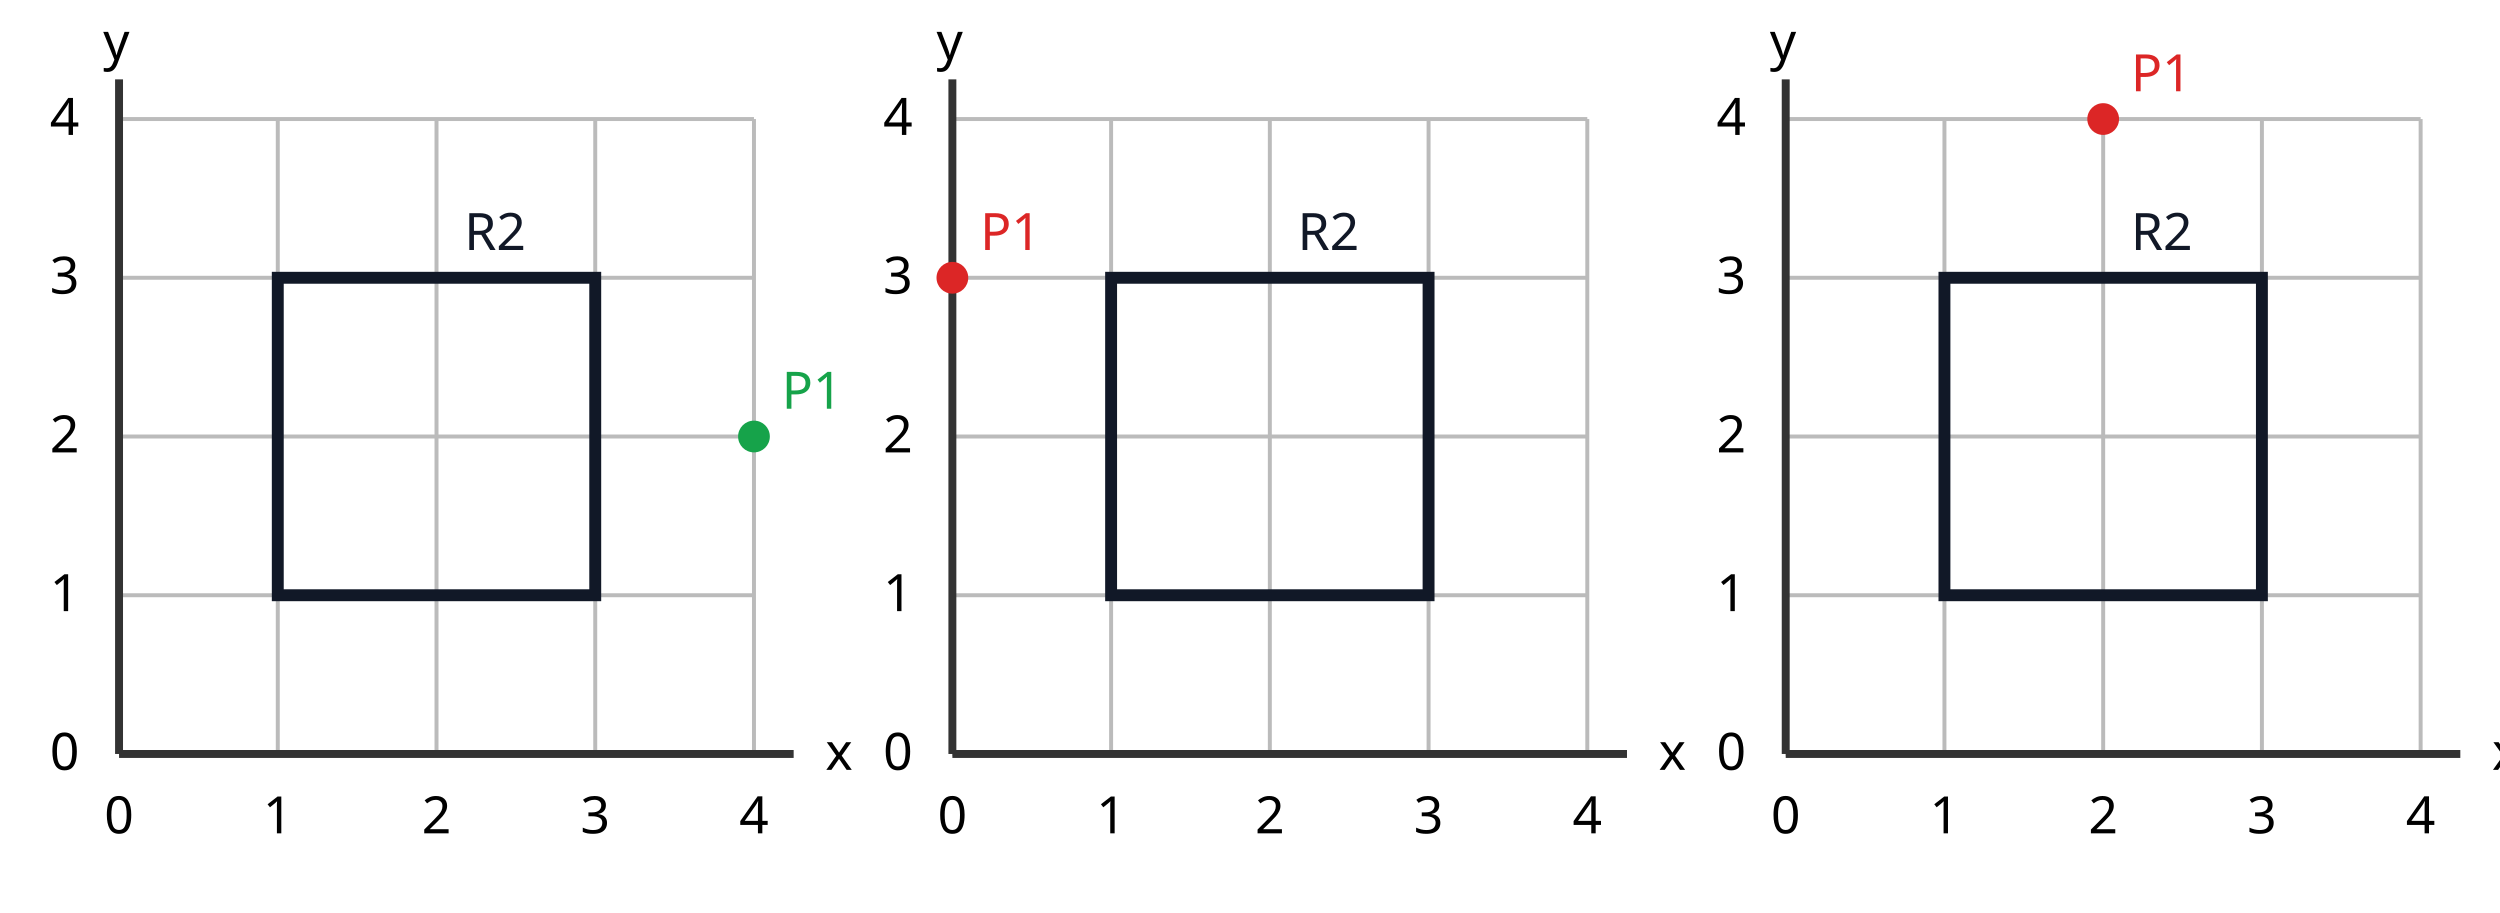
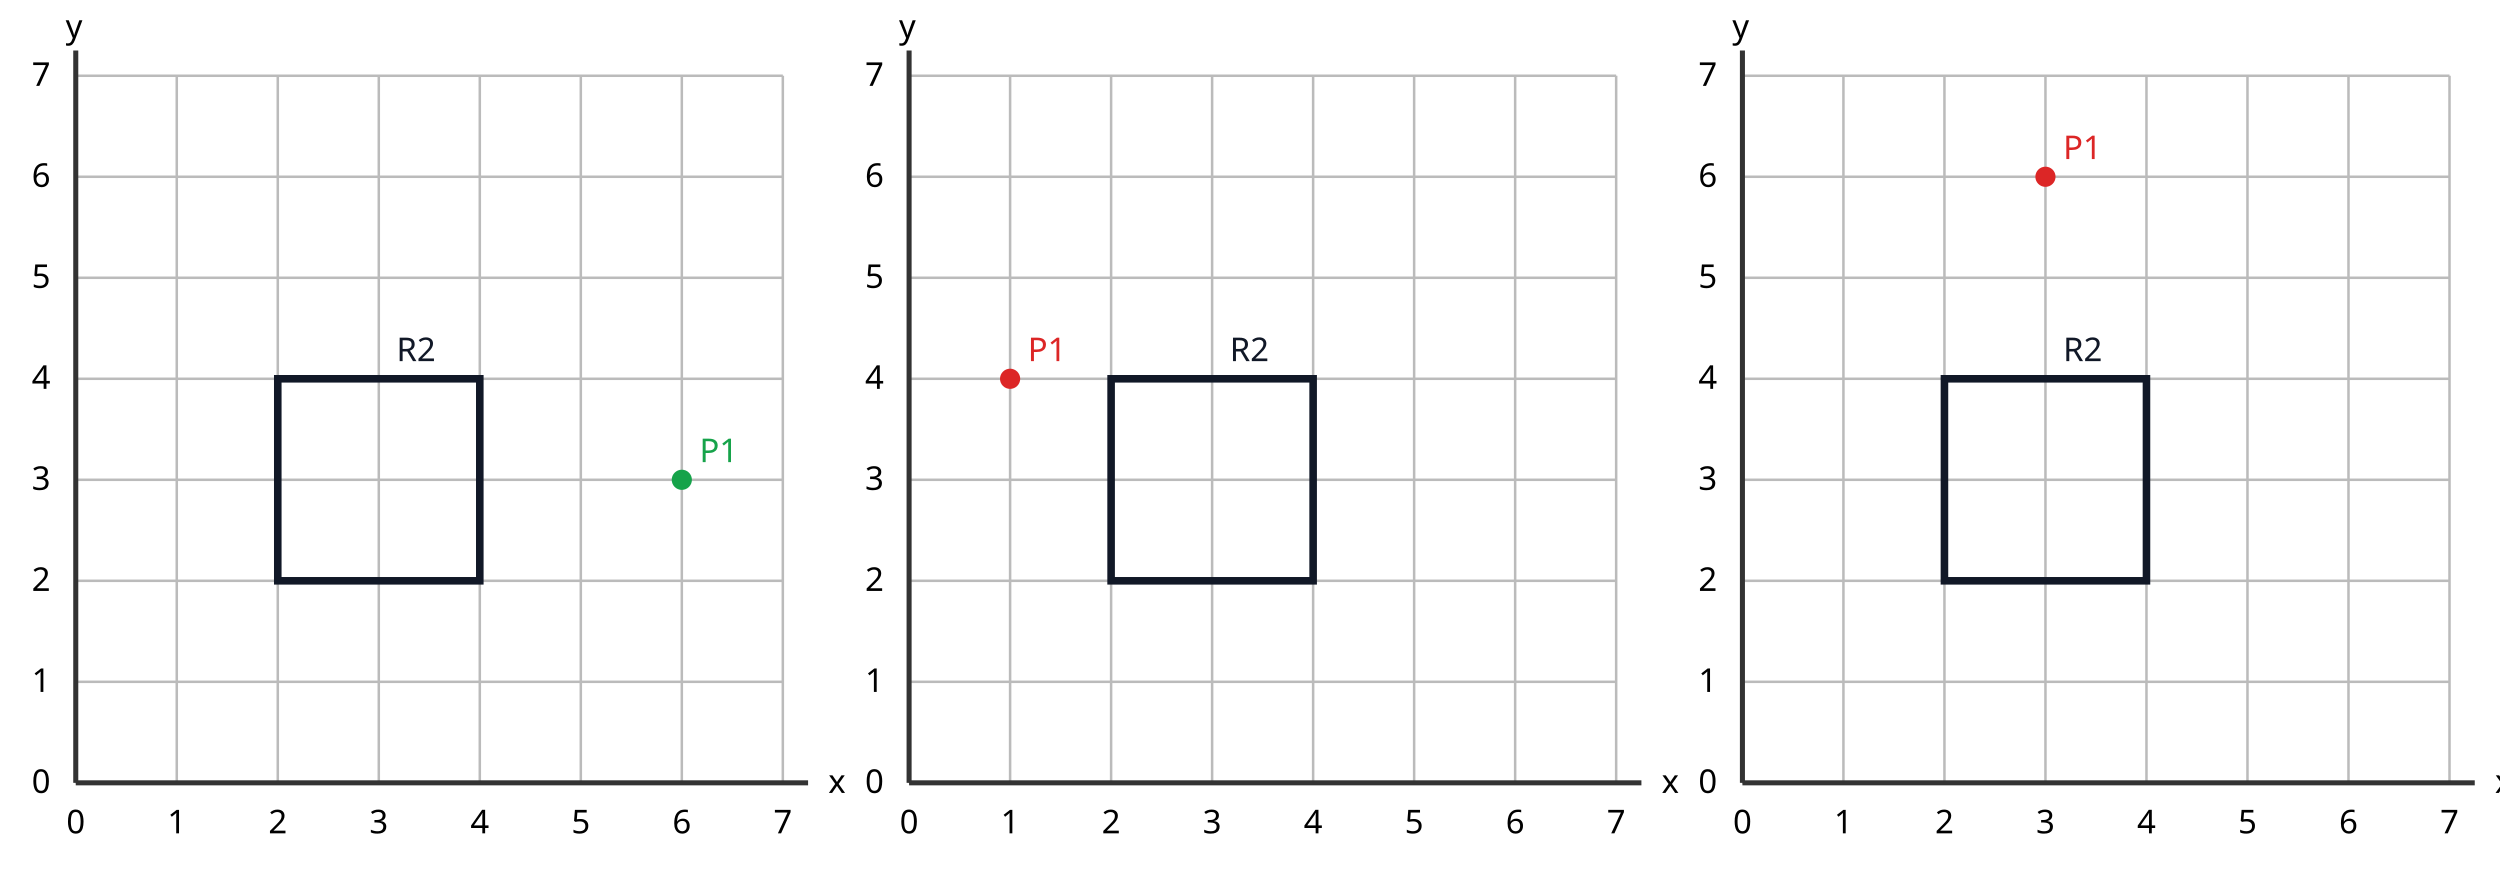
- <svg xmlns="http://www.w3.org/2000/svg" width="630" height="230" viewBox="0 0 630 230">
+ <svg xmlns="http://www.w3.org/2000/svg" width="990" height="350" viewBox="0 0 990 350">
  <style>text{font:13px sans-serif}.grid{stroke:#bbb;stroke-width:1}.axis{stroke:#333;stroke-width:2}.shape{fill:none;stroke-width:3}.endpoint{stroke:none}</style>
-   <line class="grid" x1="30" y1="30" x2="30" y2="190" />
-   <line class="grid" x1="30" y1="190" x2="190" y2="190" />
-   <text x="30" y="210" text-anchor="middle">0</text>
-   <text x="20" y="194" text-anchor="end">0</text>
-   <line class="grid" x1="70" y1="30" x2="70" y2="190" />
-   <line class="grid" x1="30" y1="150" x2="190" y2="150" />
-   <text x="70" y="210" text-anchor="middle">1</text>
-   <text x="20" y="154" text-anchor="end">1</text>
-   <line class="grid" x1="110" y1="30" x2="110" y2="190" />
-   <line class="grid" x1="30" y1="110" x2="190" y2="110" />
-   <text x="110" y="210" text-anchor="middle">2</text>
-   <text x="20" y="114" text-anchor="end">2</text>
-   <line class="grid" x1="150" y1="30" x2="150" y2="190" />
-   <line class="grid" x1="30" y1="70" x2="190" y2="70" />
-   <text x="150" y="210" text-anchor="middle">3</text>
-   <text x="20" y="74" text-anchor="end">3</text>
-   <line class="grid" x1="190" y1="30" x2="190" y2="190" />
-   <line class="grid" x1="30" y1="30" x2="190" y2="30" />
-   <text x="190" y="210" text-anchor="middle">4</text>
-   <text x="20" y="34" text-anchor="end">4</text>
-   <line class="axis" x1="30" y1="190" x2="200" y2="190" />
-   <line class="axis" x1="30" y1="190" x2="30" y2="20" />
-   <text x="208" y="194">x</text>
+   <line class="grid" x1="30" y1="30" x2="30" y2="310" />
+   <line class="grid" x1="30" y1="310" x2="310" y2="310" />
+   <text x="30" y="330" text-anchor="middle">0</text>
+   <text x="20" y="314" text-anchor="end">0</text>
+   <line class="grid" x1="70" y1="30" x2="70" y2="310" />
+   <line class="grid" x1="30" y1="270" x2="310" y2="270" />
+   <text x="70" y="330" text-anchor="middle">1</text>
+   <text x="20" y="274" text-anchor="end">1</text>
+   <line class="grid" x1="110" y1="30" x2="110" y2="310" />
+   <line class="grid" x1="30" y1="230" x2="310" y2="230" />
+   <text x="110" y="330" text-anchor="middle">2</text>
+   <text x="20" y="234" text-anchor="end">2</text>
+   <line class="grid" x1="150" y1="30" x2="150" y2="310" />
+   <line class="grid" x1="30" y1="190" x2="310" y2="190" />
+   <text x="150" y="330" text-anchor="middle">3</text>
+   <text x="20" y="194" text-anchor="end">3</text>
+   <line class="grid" x1="190" y1="30" x2="190" y2="310" />
+   <line class="grid" x1="30" y1="150" x2="310" y2="150" />
+   <text x="190" y="330" text-anchor="middle">4</text>
+   <text x="20" y="154" text-anchor="end">4</text>
+   <line class="grid" x1="230" y1="30" x2="230" y2="310" />
+   <line class="grid" x1="30" y1="110" x2="310" y2="110" />
+   <text x="230" y="330" text-anchor="middle">5</text>
+   <text x="20" y="114" text-anchor="end">5</text>
+   <line class="grid" x1="270" y1="30" x2="270" y2="310" />
+   <line class="grid" x1="30" y1="70" x2="310" y2="70" />
+   <text x="270" y="330" text-anchor="middle">6</text>
+   <text x="20" y="74" text-anchor="end">6</text>
+   <line class="grid" x1="310" y1="30" x2="310" y2="310" />
+   <line class="grid" x1="30" y1="30" x2="310" y2="30" />
+   <text x="310" y="330" text-anchor="middle">7</text>
+   <text x="20" y="34" text-anchor="end">7</text>
+   <line class="axis" x1="30" y1="310" x2="320" y2="310" />
+   <line class="axis" x1="30" y1="310" x2="30" y2="20" />
+   <text x="328" y="314">x</text>
  <text x="26" y="15">y</text>
-   <rect class="shape" x="70" y="70" width="80" height="80" stroke="#111827" />
-   <text x="117.0" y="63" fill="#111827">R2</text>
-   <circle cx="190" cy="110" r="4" fill="#16a34a" />
-   <text x="197" y="103" fill="#16a34a">P1</text>
-   <line class="grid" x1="240" y1="30" x2="240" y2="190" />
-   <line class="grid" x1="240" y1="190" x2="400" y2="190" />
-   <text x="240" y="210" text-anchor="middle">0</text>
-   <text x="230" y="194" text-anchor="end">0</text>
-   <line class="grid" x1="280" y1="30" x2="280" y2="190" />
-   <line class="grid" x1="240" y1="150" x2="400" y2="150" />
-   <text x="280" y="210" text-anchor="middle">1</text>
-   <text x="230" y="154" text-anchor="end">1</text>
-   <line class="grid" x1="320" y1="30" x2="320" y2="190" />
-   <line class="grid" x1="240" y1="110" x2="400" y2="110" />
-   <text x="320" y="210" text-anchor="middle">2</text>
-   <text x="230" y="114" text-anchor="end">2</text>
-   <line class="grid" x1="360" y1="30" x2="360" y2="190" />
-   <line class="grid" x1="240" y1="70" x2="400" y2="70" />
-   <text x="360" y="210" text-anchor="middle">3</text>
-   <text x="230" y="74" text-anchor="end">3</text>
-   <line class="grid" x1="400" y1="30" x2="400" y2="190" />
-   <line class="grid" x1="240" y1="30" x2="400" y2="30" />
-   <text x="400" y="210" text-anchor="middle">4</text>
-   <text x="230" y="34" text-anchor="end">4</text>
-   <line class="axis" x1="240" y1="190" x2="410" y2="190" />
-   <line class="axis" x1="240" y1="190" x2="240" y2="20" />
-   <text x="418" y="194">x</text>
-   <text x="236" y="15">y</text>
-   <rect class="shape" x="280" y="70" width="80" height="80" stroke="#111827" />
-   <text x="327.0" y="63" fill="#111827">R2</text>
-   <circle cx="240" cy="70" r="4" fill="#dc2626" />
-   <text x="247" y="63" fill="#dc2626">P1</text>
-   <line class="grid" x1="450" y1="30" x2="450" y2="190" />
-   <line class="grid" x1="450" y1="190" x2="610" y2="190" />
-   <text x="450" y="210" text-anchor="middle">0</text>
-   <text x="440" y="194" text-anchor="end">0</text>
-   <line class="grid" x1="490" y1="30" x2="490" y2="190" />
-   <line class="grid" x1="450" y1="150" x2="610" y2="150" />
-   <text x="490" y="210" text-anchor="middle">1</text>
-   <text x="440" y="154" text-anchor="end">1</text>
-   <line class="grid" x1="530" y1="30" x2="530" y2="190" />
-   <line class="grid" x1="450" y1="110" x2="610" y2="110" />
-   <text x="530" y="210" text-anchor="middle">2</text>
-   <text x="440" y="114" text-anchor="end">2</text>
-   <line class="grid" x1="570" y1="30" x2="570" y2="190" />
-   <line class="grid" x1="450" y1="70" x2="610" y2="70" />
-   <text x="570" y="210" text-anchor="middle">3</text>
-   <text x="440" y="74" text-anchor="end">3</text>
-   <line class="grid" x1="610" y1="30" x2="610" y2="190" />
-   <line class="grid" x1="450" y1="30" x2="610" y2="30" />
-   <text x="610" y="210" text-anchor="middle">4</text>
-   <text x="440" y="34" text-anchor="end">4</text>
-   <line class="axis" x1="450" y1="190" x2="620" y2="190" />
-   <line class="axis" x1="450" y1="190" x2="450" y2="20" />
-   <text x="628" y="194">x</text>
-   <text x="446" y="15">y</text>
-   <rect class="shape" x="490" y="70" width="80" height="80" stroke="#111827" />
-   <text x="537.0" y="63" fill="#111827">R2</text>
-   <circle cx="530" cy="30" r="4" fill="#dc2626" />
-   <text x="537" y="23" fill="#dc2626">P1</text>
+   <rect class="shape" x="110" y="150" width="80" height="80" stroke="#111827" />
+   <text x="157.0" y="143" fill="#111827">R2</text>
+   <circle cx="270" cy="190" r="4" fill="#16a34a" />
+   <text x="277" y="183" fill="#16a34a">P1</text>
+   <line class="grid" x1="360" y1="30" x2="360" y2="310" />
+   <line class="grid" x1="360" y1="310" x2="640" y2="310" />
+   <text x="360" y="330" text-anchor="middle">0</text>
+   <text x="350" y="314" text-anchor="end">0</text>
+   <line class="grid" x1="400" y1="30" x2="400" y2="310" />
+   <line class="grid" x1="360" y1="270" x2="640" y2="270" />
+   <text x="400" y="330" text-anchor="middle">1</text>
+   <text x="350" y="274" text-anchor="end">1</text>
+   <line class="grid" x1="440" y1="30" x2="440" y2="310" />
+   <line class="grid" x1="360" y1="230" x2="640" y2="230" />
+   <text x="440" y="330" text-anchor="middle">2</text>
+   <text x="350" y="234" text-anchor="end">2</text>
+   <line class="grid" x1="480" y1="30" x2="480" y2="310" />
+   <line class="grid" x1="360" y1="190" x2="640" y2="190" />
+   <text x="480" y="330" text-anchor="middle">3</text>
+   <text x="350" y="194" text-anchor="end">3</text>
+   <line class="grid" x1="520" y1="30" x2="520" y2="310" />
+   <line class="grid" x1="360" y1="150" x2="640" y2="150" />
+   <text x="520" y="330" text-anchor="middle">4</text>
+   <text x="350" y="154" text-anchor="end">4</text>
+   <line class="grid" x1="560" y1="30" x2="560" y2="310" />
+   <line class="grid" x1="360" y1="110" x2="640" y2="110" />
+   <text x="560" y="330" text-anchor="middle">5</text>
+   <text x="350" y="114" text-anchor="end">5</text>
+   <line class="grid" x1="600" y1="30" x2="600" y2="310" />
+   <line class="grid" x1="360" y1="70" x2="640" y2="70" />
+   <text x="600" y="330" text-anchor="middle">6</text>
+   <text x="350" y="74" text-anchor="end">6</text>
+   <line class="grid" x1="640" y1="30" x2="640" y2="310" />
+   <line class="grid" x1="360" y1="30" x2="640" y2="30" />
+   <text x="640" y="330" text-anchor="middle">7</text>
+   <text x="350" y="34" text-anchor="end">7</text>
+   <line class="axis" x1="360" y1="310" x2="650" y2="310" />
+   <line class="axis" x1="360" y1="310" x2="360" y2="20" />
+   <text x="658" y="314">x</text>
+   <text x="356" y="15">y</text>
+   <rect class="shape" x="440" y="150" width="80" height="80" stroke="#111827" />
+   <text x="487.0" y="143" fill="#111827">R2</text>
+   <circle cx="400" cy="150" r="4" fill="#dc2626" />
+   <text x="407" y="143" fill="#dc2626">P1</text>
+   <line class="grid" x1="690" y1="30" x2="690" y2="310" />
+   <line class="grid" x1="690" y1="310" x2="970" y2="310" />
+   <text x="690" y="330" text-anchor="middle">0</text>
+   <text x="680" y="314" text-anchor="end">0</text>
+   <line class="grid" x1="730" y1="30" x2="730" y2="310" />
+   <line class="grid" x1="690" y1="270" x2="970" y2="270" />
+   <text x="730" y="330" text-anchor="middle">1</text>
+   <text x="680" y="274" text-anchor="end">1</text>
+   <line class="grid" x1="770" y1="30" x2="770" y2="310" />
+   <line class="grid" x1="690" y1="230" x2="970" y2="230" />
+   <text x="770" y="330" text-anchor="middle">2</text>
+   <text x="680" y="234" text-anchor="end">2</text>
+   <line class="grid" x1="810" y1="30" x2="810" y2="310" />
+   <line class="grid" x1="690" y1="190" x2="970" y2="190" />
+   <text x="810" y="330" text-anchor="middle">3</text>
+   <text x="680" y="194" text-anchor="end">3</text>
+   <line class="grid" x1="850" y1="30" x2="850" y2="310" />
+   <line class="grid" x1="690" y1="150" x2="970" y2="150" />
+   <text x="850" y="330" text-anchor="middle">4</text>
+   <text x="680" y="154" text-anchor="end">4</text>
+   <line class="grid" x1="890" y1="30" x2="890" y2="310" />
+   <line class="grid" x1="690" y1="110" x2="970" y2="110" />
+   <text x="890" y="330" text-anchor="middle">5</text>
+   <text x="680" y="114" text-anchor="end">5</text>
+   <line class="grid" x1="930" y1="30" x2="930" y2="310" />
+   <line class="grid" x1="690" y1="70" x2="970" y2="70" />
+   <text x="930" y="330" text-anchor="middle">6</text>
+   <text x="680" y="74" text-anchor="end">6</text>
+   <line class="grid" x1="970" y1="30" x2="970" y2="310" />
+   <line class="grid" x1="690" y1="30" x2="970" y2="30" />
+   <text x="970" y="330" text-anchor="middle">7</text>
+   <text x="680" y="34" text-anchor="end">7</text>
+   <line class="axis" x1="690" y1="310" x2="980" y2="310" />
+   <line class="axis" x1="690" y1="310" x2="690" y2="20" />
+   <text x="988" y="314">x</text>
+   <text x="686" y="15">y</text>
+   <rect class="shape" x="770" y="150" width="80" height="80" stroke="#111827" />
+   <text x="817.0" y="143" fill="#111827">R2</text>
+   <circle cx="810" cy="70" r="4" fill="#dc2626" />
+   <text x="817" y="63" fill="#dc2626">P1</text>
</svg>
